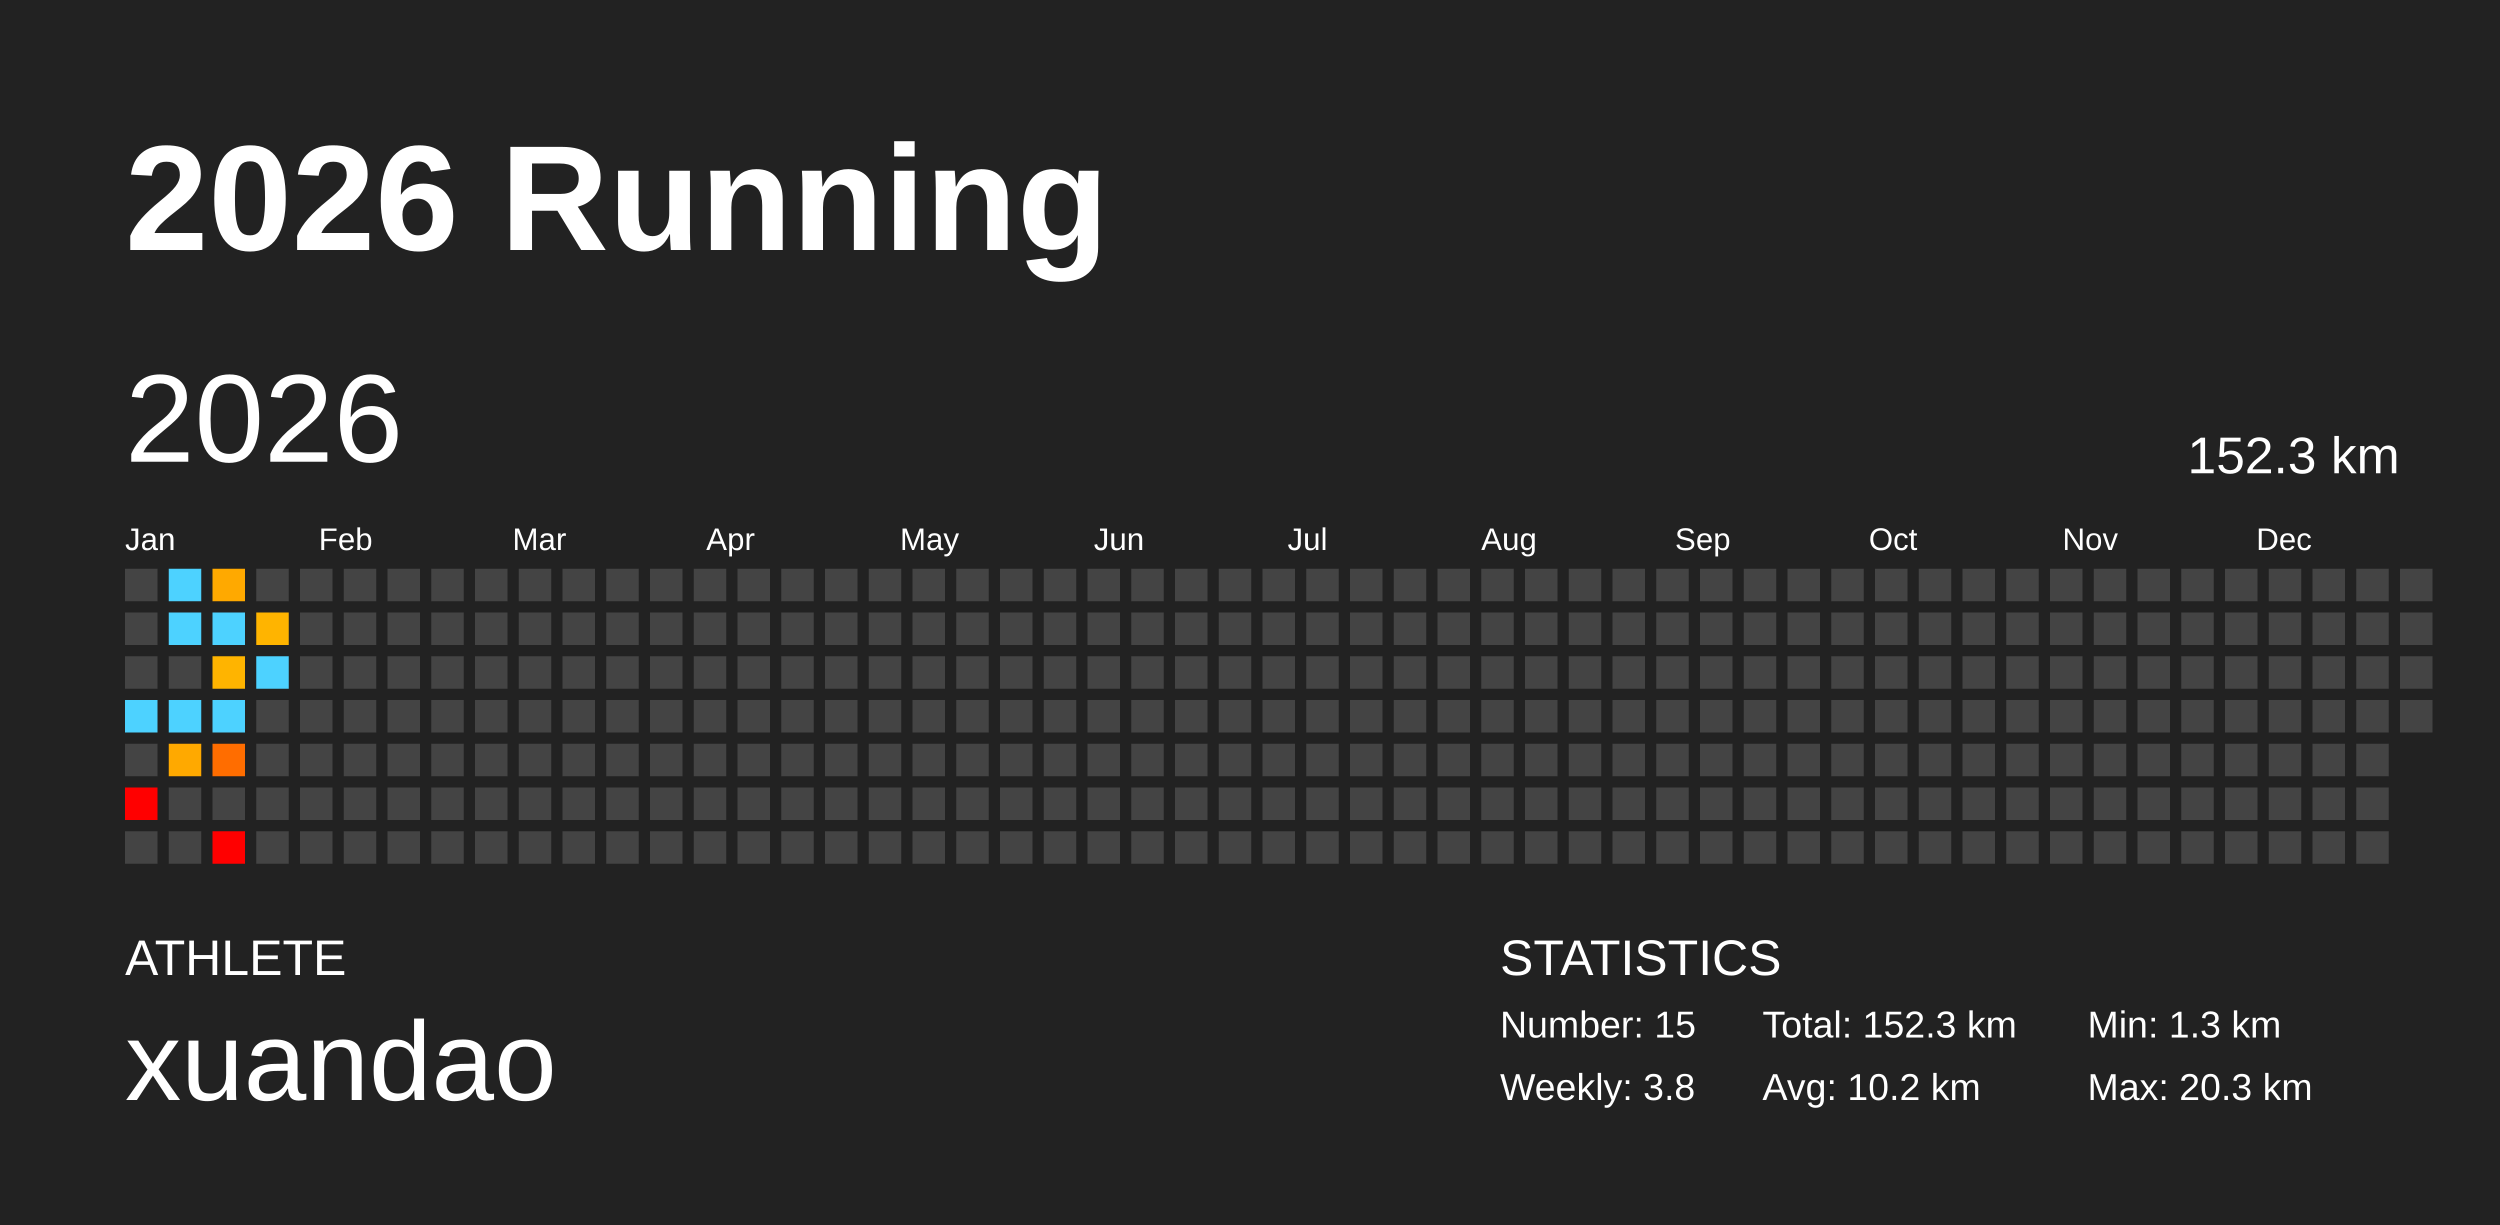
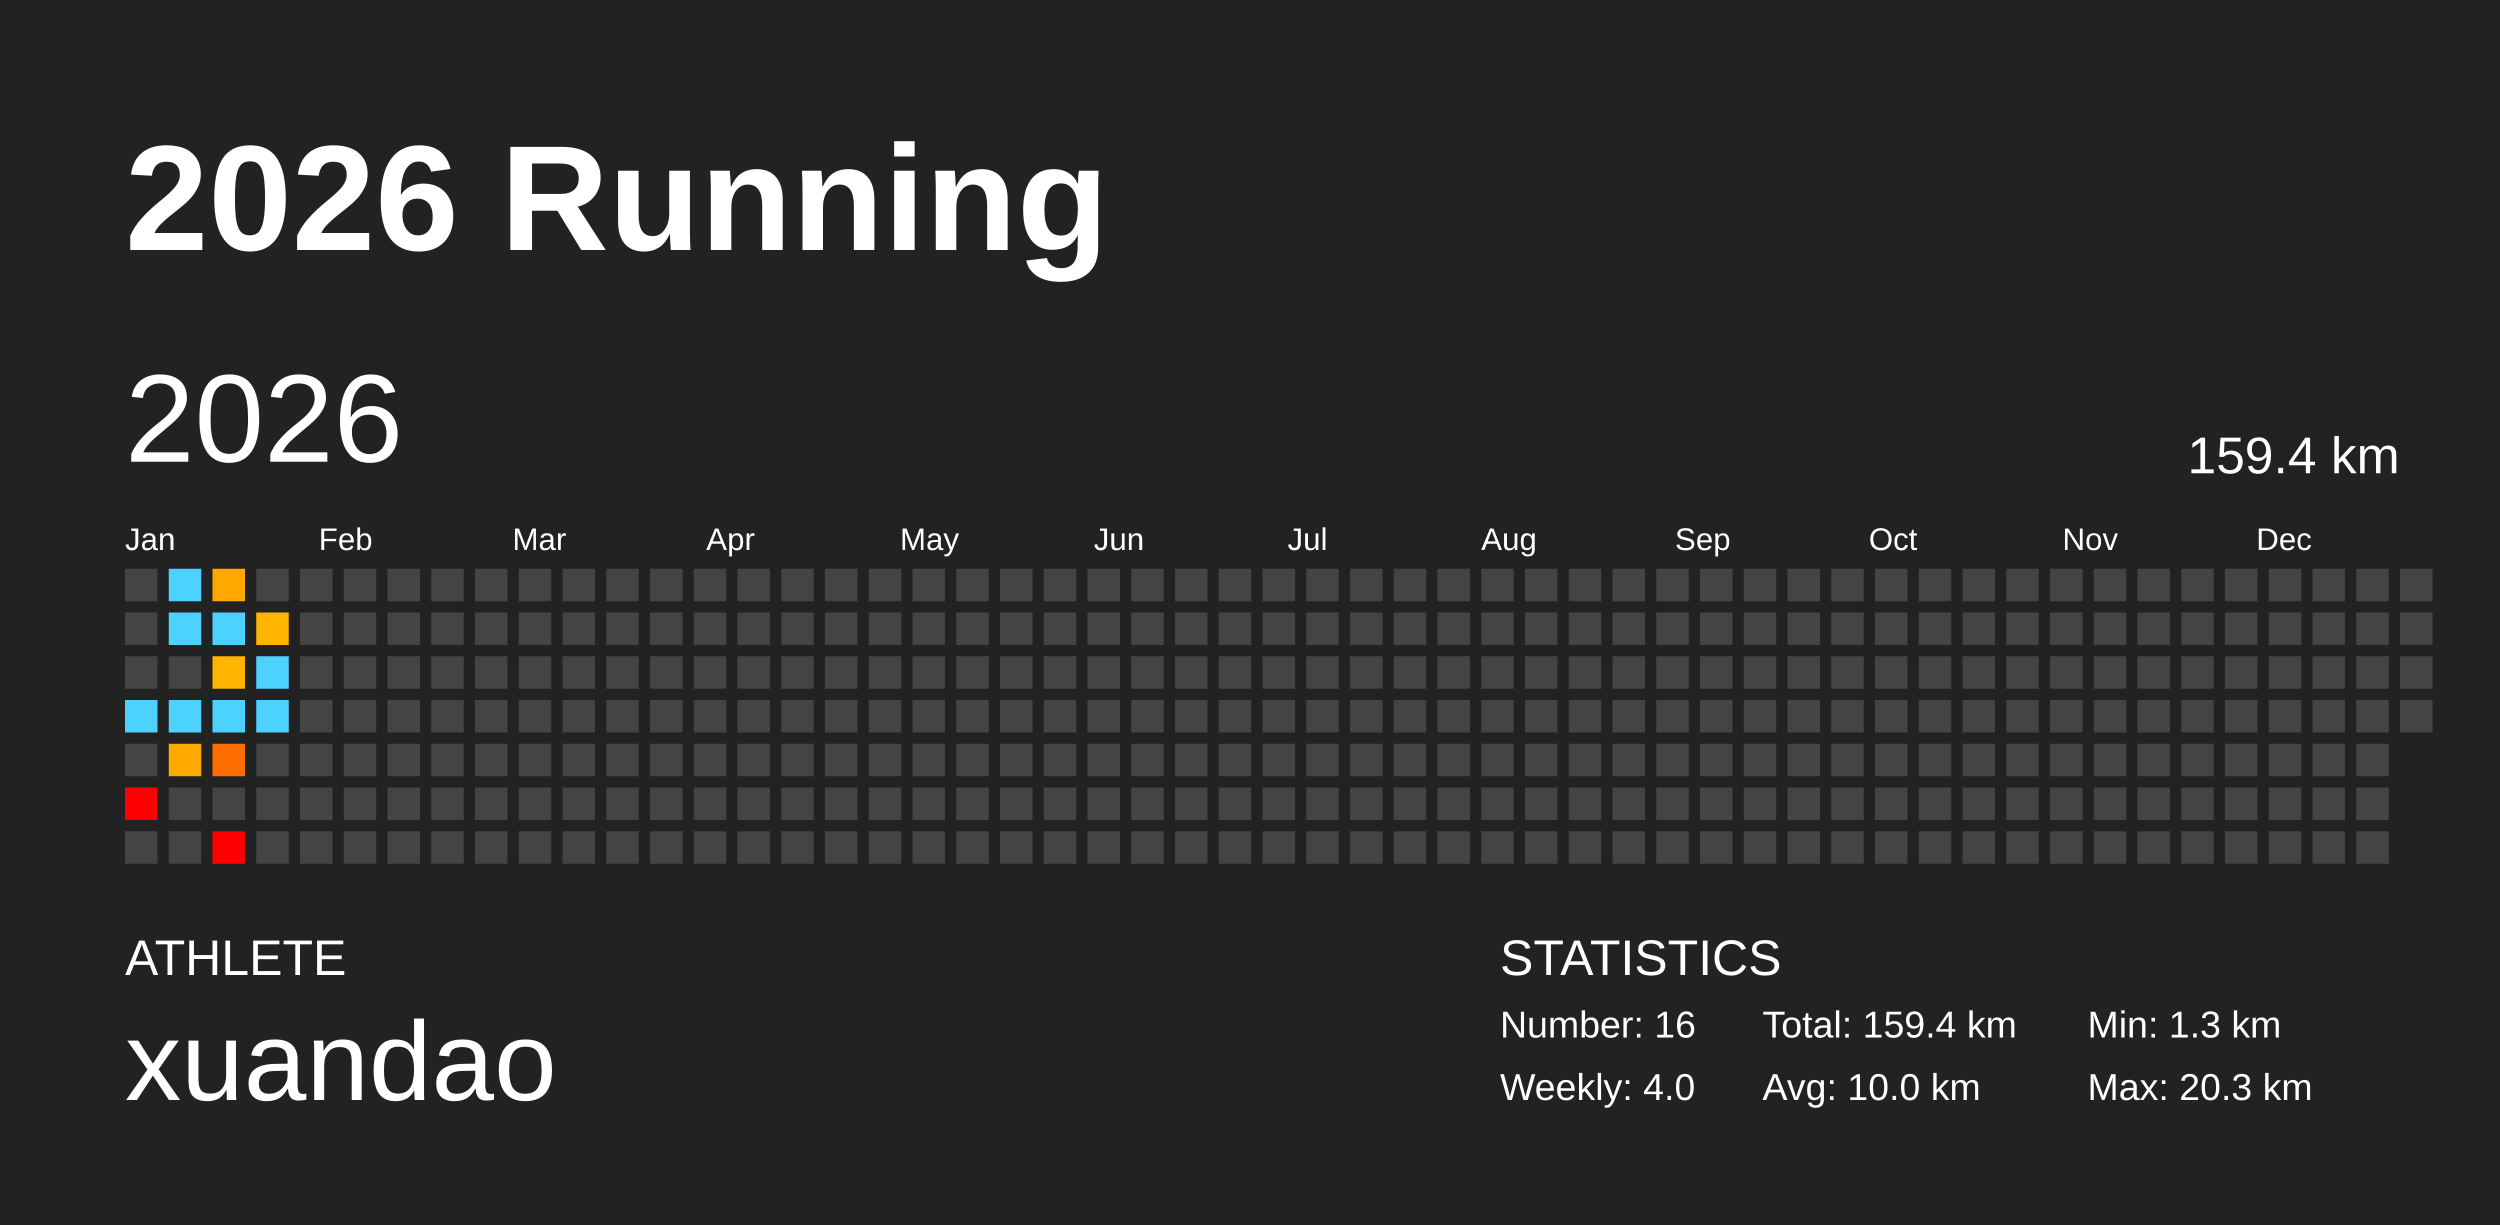
<svg xmlns="http://www.w3.org/2000/svg" baseProfile="full" height="98mm" version="1.1" viewBox="0,0,200,98" width="200mm">
  <defs />
  <rect fill="#222222" height="98" width="200" x="0" y="0" />
  <text fill="#FFFFFF" style="font-size:12px; font-family:Arial; font-weight:bold;" x="10" y="20">2026 Running</text>
  <text fill="#FFFFFF" style="font-size:4px; font-family:Arial" x="10" y="78">ATHLETE</text>
  <text fill="#FFFFFF" style="font-size:9px; font-family:Arial" x="10" y="88">xuandao</text>
  <text fill="#FFFFFF" style="font-size:4px; font-family:Arial" x="120" y="78">STATISTICS</text>
-   <text fill="#FFFFFF" style="font-size:3px; font-family:Arial" x="120" y="83">Number: 15</text>
-   <text fill="#FFFFFF" style="font-size:3px; font-family:Arial" x="120" y="88">Weekly: 3.8</text>
-   <text fill="#FFFFFF" style="font-size:3px; font-family:Arial" x="141" y="83">Total: 152.3 km</text>
-   <text fill="#FFFFFF" style="font-size:3px; font-family:Arial" x="141" y="88">Avg: 10.2 km</text>
+   <text fill="#FFFFFF" style="font-size:3px; font-family:Arial" x="120" y="83">Number: 16</text>
+   <text fill="#FFFFFF" style="font-size:3px; font-family:Arial" x="120" y="88">Weekly: 4.0</text>
+   <text fill="#FFFFFF" style="font-size:3px; font-family:Arial" x="141" y="83">Total: 159.4 km</text>
+   <text fill="#FFFFFF" style="font-size:3px; font-family:Arial" x="141" y="88">Avg: 10.0 km</text>
  <text fill="#FFFFFF" style="font-size:3px; font-family:Arial" x="167" y="83">Min: 1.3 km</text>
  <text fill="#FFFFFF" style="font-size:3px; font-family:Arial" x="167" y="88">Max: 20.3 km</text>
  <text dominant-baseline="hanging" fill="#FFFFFF" style="font-size:10.0px; font-family:Arial;" x="10" y="30">2026</text>
-   <text dominant-baseline="hanging" fill="#FFFFFF" style="font-size:4.125px; font-family:Arial;" x="175" y="35">152.3 km</text>
+   <text dominant-baseline="hanging" fill="#FFFFFF" style="font-size:4.125px; font-family:Arial;" x="175" y="35">159.4 km</text>
  <text fill="#FFFFFF" style="font-size:2.5px; font-family:Arial" x="10.0" y="44">Jan</text>
  <text fill="#FFFFFF" style="font-size:2.5px; font-family:Arial" x="25.5" y="44">Feb</text>
  <text fill="#FFFFFF" style="font-size:2.5px; font-family:Arial" x="41.0" y="44">Mar</text>
  <text fill="#FFFFFF" style="font-size:2.5px; font-family:Arial" x="56.5" y="44">Apr</text>
  <text fill="#FFFFFF" style="font-size:2.5px; font-family:Arial" x="72.0" y="44">May</text>
  <text fill="#FFFFFF" style="font-size:2.5px; font-family:Arial" x="87.5" y="44">Jun</text>
  <text fill="#FFFFFF" style="font-size:2.5px; font-family:Arial" x="103.0" y="44">Jul</text>
  <text fill="#FFFFFF" style="font-size:2.5px; font-family:Arial" x="118.5" y="44">Aug</text>
  <text fill="#FFFFFF" style="font-size:2.5px; font-family:Arial" x="134.0" y="44">Sep</text>
  <text fill="#FFFFFF" style="font-size:2.5px; font-family:Arial" x="149.5" y="44">Oct</text>
  <text fill="#FFFFFF" style="font-size:2.5px; font-family:Arial" x="165.0" y="44">Nov</text>
  <text fill="#FFFFFF" style="font-size:2.5px; font-family:Arial" x="180.5" y="44">Dec</text>
  <rect fill="#444444" height="2.6" width="2.6" x="10.0" y="45.5" />
  <rect fill="#444444" height="2.6" width="2.6" x="10.0" y="49.0" />
  <rect fill="#444444" height="2.6" width="2.6" x="10.0" y="52.5" />
  <rect fill="#4dd2ff" height="2.6" width="2.6" x="10.0" y="56.0" />
  <rect fill="#444444" height="2.6" width="2.6" x="10.0" y="59.5" />
  <rect fill="red" height="2.6" width="2.6" x="10.0" y="63.0" />
  <rect fill="#444444" height="2.6" width="2.6" x="10.0" y="66.5" />
  <rect fill="#4dd2ff" height="2.6" width="2.6" x="13.5" y="45.5" />
  <rect fill="#4dd2ff" height="2.6" width="2.6" x="13.5" y="49.0" />
  <rect fill="#444444" height="2.6" width="2.6" x="13.5" y="52.5" />
  <rect fill="#4dd2ff" height="2.6" width="2.6" x="13.5" y="56.0" />
  <rect fill="#ffa900" height="2.6" width="2.6" x="13.5" y="59.5" />
  <rect fill="#444444" height="2.6" width="2.6" x="13.5" y="63.0" />
  <rect fill="#444444" height="2.6" width="2.6" x="13.5" y="66.5" />
  <rect fill="#ffa900" height="2.6" width="2.6" x="17.0" y="45.5" />
  <rect fill="#4dd2ff" height="2.6" width="2.6" x="17.0" y="49.0" />
  <rect fill="#ffb400" height="2.6" width="2.6" x="17.0" y="52.5" />
  <rect fill="#4dd2ff" height="2.6" width="2.6" x="17.0" y="56.0" />
  <rect fill="#ff6d00" height="2.6" width="2.6" x="17.0" y="59.5" />
  <rect fill="#444444" height="2.6" width="2.6" x="17.0" y="63.0" />
  <rect fill="red" height="2.6" width="2.6" x="17.0" y="66.5" />
  <rect fill="#444444" height="2.6" width="2.6" x="20.5" y="45.5" />
  <rect fill="#ffb400" height="2.6" width="2.6" x="20.5" y="49.0" />
  <rect fill="#4dd2ff" height="2.6" width="2.6" x="20.5" y="52.5" />
-   <rect fill="#444444" height="2.6" width="2.6" x="20.5" y="56.0" />
+   <rect fill="#4dd2ff" height="2.6" width="2.6" x="20.5" y="56.0" />
  <rect fill="#444444" height="2.6" width="2.6" x="20.5" y="59.5" />
  <rect fill="#444444" height="2.6" width="2.6" x="20.5" y="63.0" />
  <rect fill="#444444" height="2.6" width="2.6" x="20.5" y="66.5" />
  <rect fill="#444444" height="2.6" width="2.6" x="24.0" y="45.5" />
  <rect fill="#444444" height="2.6" width="2.6" x="24.0" y="49.0" />
  <rect fill="#444444" height="2.6" width="2.6" x="24.0" y="52.5" />
  <rect fill="#444444" height="2.6" width="2.6" x="24.0" y="56.0" />
  <rect fill="#444444" height="2.6" width="2.6" x="24.0" y="59.5" />
  <rect fill="#444444" height="2.6" width="2.6" x="24.0" y="63.0" />
  <rect fill="#444444" height="2.6" width="2.6" x="24.0" y="66.5" />
  <rect fill="#444444" height="2.6" width="2.6" x="27.5" y="45.5" />
  <rect fill="#444444" height="2.6" width="2.6" x="27.5" y="49.0" />
  <rect fill="#444444" height="2.6" width="2.6" x="27.5" y="52.5" />
  <rect fill="#444444" height="2.6" width="2.6" x="27.5" y="56.0" />
  <rect fill="#444444" height="2.6" width="2.6" x="27.5" y="59.5" />
  <rect fill="#444444" height="2.6" width="2.6" x="27.5" y="63.0" />
  <rect fill="#444444" height="2.6" width="2.6" x="27.5" y="66.5" />
  <rect fill="#444444" height="2.6" width="2.6" x="31.0" y="45.5" />
  <rect fill="#444444" height="2.6" width="2.6" x="31.0" y="49.0" />
  <rect fill="#444444" height="2.6" width="2.6" x="31.0" y="52.5" />
  <rect fill="#444444" height="2.6" width="2.6" x="31.0" y="56.0" />
  <rect fill="#444444" height="2.6" width="2.6" x="31.0" y="59.5" />
  <rect fill="#444444" height="2.6" width="2.6" x="31.0" y="63.0" />
  <rect fill="#444444" height="2.6" width="2.6" x="31.0" y="66.5" />
  <rect fill="#444444" height="2.6" width="2.6" x="34.5" y="45.5" />
  <rect fill="#444444" height="2.6" width="2.6" x="34.5" y="49.0" />
  <rect fill="#444444" height="2.6" width="2.6" x="34.5" y="52.5" />
  <rect fill="#444444" height="2.6" width="2.6" x="34.5" y="56.0" />
  <rect fill="#444444" height="2.6" width="2.6" x="34.5" y="59.5" />
  <rect fill="#444444" height="2.6" width="2.6" x="34.5" y="63.0" />
  <rect fill="#444444" height="2.6" width="2.6" x="34.5" y="66.5" />
  <rect fill="#444444" height="2.6" width="2.6" x="38.0" y="45.5" />
  <rect fill="#444444" height="2.6" width="2.6" x="38.0" y="49.0" />
  <rect fill="#444444" height="2.6" width="2.6" x="38.0" y="52.5" />
  <rect fill="#444444" height="2.6" width="2.6" x="38.0" y="56.0" />
  <rect fill="#444444" height="2.6" width="2.6" x="38.0" y="59.5" />
  <rect fill="#444444" height="2.6" width="2.6" x="38.0" y="63.0" />
  <rect fill="#444444" height="2.6" width="2.6" x="38.0" y="66.5" />
  <rect fill="#444444" height="2.6" width="2.6" x="41.5" y="45.5" />
  <rect fill="#444444" height="2.6" width="2.6" x="41.5" y="49.0" />
  <rect fill="#444444" height="2.6" width="2.6" x="41.5" y="52.5" />
  <rect fill="#444444" height="2.6" width="2.6" x="41.5" y="56.0" />
  <rect fill="#444444" height="2.6" width="2.6" x="41.5" y="59.5" />
  <rect fill="#444444" height="2.6" width="2.6" x="41.5" y="63.0" />
  <rect fill="#444444" height="2.6" width="2.6" x="41.5" y="66.5" />
  <rect fill="#444444" height="2.6" width="2.6" x="45.0" y="45.5" />
  <rect fill="#444444" height="2.6" width="2.6" x="45.0" y="49.0" />
  <rect fill="#444444" height="2.6" width="2.6" x="45.0" y="52.5" />
  <rect fill="#444444" height="2.6" width="2.6" x="45.0" y="56.0" />
  <rect fill="#444444" height="2.6" width="2.6" x="45.0" y="59.5" />
  <rect fill="#444444" height="2.6" width="2.6" x="45.0" y="63.0" />
  <rect fill="#444444" height="2.6" width="2.6" x="45.0" y="66.5" />
  <rect fill="#444444" height="2.6" width="2.6" x="48.5" y="45.5" />
  <rect fill="#444444" height="2.6" width="2.6" x="48.5" y="49.0" />
  <rect fill="#444444" height="2.6" width="2.6" x="48.5" y="52.5" />
  <rect fill="#444444" height="2.6" width="2.6" x="48.5" y="56.0" />
  <rect fill="#444444" height="2.6" width="2.6" x="48.5" y="59.5" />
  <rect fill="#444444" height="2.6" width="2.6" x="48.5" y="63.0" />
  <rect fill="#444444" height="2.6" width="2.6" x="48.5" y="66.5" />
  <rect fill="#444444" height="2.6" width="2.6" x="52.0" y="45.5" />
  <rect fill="#444444" height="2.6" width="2.6" x="52.0" y="49.0" />
  <rect fill="#444444" height="2.6" width="2.6" x="52.0" y="52.5" />
  <rect fill="#444444" height="2.6" width="2.6" x="52.0" y="56.0" />
  <rect fill="#444444" height="2.6" width="2.6" x="52.0" y="59.5" />
  <rect fill="#444444" height="2.6" width="2.6" x="52.0" y="63.0" />
  <rect fill="#444444" height="2.6" width="2.6" x="52.0" y="66.5" />
  <rect fill="#444444" height="2.6" width="2.6" x="55.5" y="45.5" />
  <rect fill="#444444" height="2.6" width="2.6" x="55.5" y="49.0" />
  <rect fill="#444444" height="2.6" width="2.6" x="55.5" y="52.5" />
  <rect fill="#444444" height="2.6" width="2.6" x="55.5" y="56.0" />
  <rect fill="#444444" height="2.6" width="2.6" x="55.5" y="59.5" />
  <rect fill="#444444" height="2.6" width="2.6" x="55.5" y="63.0" />
  <rect fill="#444444" height="2.6" width="2.6" x="55.5" y="66.5" />
  <rect fill="#444444" height="2.6" width="2.6" x="59.0" y="45.5" />
  <rect fill="#444444" height="2.6" width="2.6" x="59.0" y="49.0" />
  <rect fill="#444444" height="2.6" width="2.6" x="59.0" y="52.5" />
  <rect fill="#444444" height="2.6" width="2.6" x="59.0" y="56.0" />
  <rect fill="#444444" height="2.6" width="2.6" x="59.0" y="59.5" />
  <rect fill="#444444" height="2.6" width="2.6" x="59.0" y="63.0" />
  <rect fill="#444444" height="2.6" width="2.6" x="59.0" y="66.5" />
  <rect fill="#444444" height="2.6" width="2.6" x="62.5" y="45.5" />
  <rect fill="#444444" height="2.6" width="2.6" x="62.5" y="49.0" />
  <rect fill="#444444" height="2.6" width="2.6" x="62.5" y="52.5" />
  <rect fill="#444444" height="2.6" width="2.6" x="62.5" y="56.0" />
  <rect fill="#444444" height="2.6" width="2.6" x="62.5" y="59.5" />
  <rect fill="#444444" height="2.6" width="2.6" x="62.5" y="63.0" />
  <rect fill="#444444" height="2.6" width="2.6" x="62.5" y="66.5" />
  <rect fill="#444444" height="2.6" width="2.6" x="66.0" y="45.5" />
  <rect fill="#444444" height="2.6" width="2.6" x="66.0" y="49.0" />
  <rect fill="#444444" height="2.6" width="2.6" x="66.0" y="52.5" />
  <rect fill="#444444" height="2.6" width="2.6" x="66.0" y="56.0" />
  <rect fill="#444444" height="2.6" width="2.6" x="66.0" y="59.5" />
  <rect fill="#444444" height="2.6" width="2.6" x="66.0" y="63.0" />
  <rect fill="#444444" height="2.6" width="2.6" x="66.0" y="66.5" />
  <rect fill="#444444" height="2.6" width="2.6" x="69.5" y="45.5" />
  <rect fill="#444444" height="2.6" width="2.6" x="69.5" y="49.0" />
  <rect fill="#444444" height="2.6" width="2.6" x="69.5" y="52.5" />
  <rect fill="#444444" height="2.6" width="2.6" x="69.5" y="56.0" />
  <rect fill="#444444" height="2.6" width="2.6" x="69.5" y="59.5" />
  <rect fill="#444444" height="2.6" width="2.6" x="69.5" y="63.0" />
  <rect fill="#444444" height="2.6" width="2.6" x="69.5" y="66.5" />
  <rect fill="#444444" height="2.6" width="2.6" x="73.0" y="45.5" />
  <rect fill="#444444" height="2.6" width="2.6" x="73.0" y="49.0" />
  <rect fill="#444444" height="2.6" width="2.6" x="73.0" y="52.5" />
  <rect fill="#444444" height="2.6" width="2.6" x="73.0" y="56.0" />
  <rect fill="#444444" height="2.6" width="2.6" x="73.0" y="59.5" />
  <rect fill="#444444" height="2.6" width="2.6" x="73.0" y="63.0" />
  <rect fill="#444444" height="2.6" width="2.6" x="73.0" y="66.5" />
  <rect fill="#444444" height="2.6" width="2.6" x="76.5" y="45.5" />
  <rect fill="#444444" height="2.6" width="2.6" x="76.5" y="49.0" />
  <rect fill="#444444" height="2.6" width="2.6" x="76.5" y="52.5" />
  <rect fill="#444444" height="2.6" width="2.6" x="76.5" y="56.0" />
  <rect fill="#444444" height="2.6" width="2.6" x="76.5" y="59.5" />
  <rect fill="#444444" height="2.6" width="2.6" x="76.5" y="63.0" />
  <rect fill="#444444" height="2.6" width="2.6" x="76.5" y="66.5" />
  <rect fill="#444444" height="2.6" width="2.6" x="80.0" y="45.5" />
  <rect fill="#444444" height="2.6" width="2.6" x="80.0" y="49.0" />
  <rect fill="#444444" height="2.6" width="2.6" x="80.0" y="52.5" />
  <rect fill="#444444" height="2.6" width="2.6" x="80.0" y="56.0" />
  <rect fill="#444444" height="2.6" width="2.6" x="80.0" y="59.5" />
  <rect fill="#444444" height="2.6" width="2.6" x="80.0" y="63.0" />
  <rect fill="#444444" height="2.6" width="2.6" x="80.0" y="66.5" />
  <rect fill="#444444" height="2.6" width="2.6" x="83.5" y="45.5" />
  <rect fill="#444444" height="2.6" width="2.6" x="83.5" y="49.0" />
  <rect fill="#444444" height="2.6" width="2.6" x="83.5" y="52.5" />
  <rect fill="#444444" height="2.6" width="2.6" x="83.5" y="56.0" />
  <rect fill="#444444" height="2.6" width="2.6" x="83.5" y="59.5" />
  <rect fill="#444444" height="2.6" width="2.6" x="83.5" y="63.0" />
  <rect fill="#444444" height="2.6" width="2.6" x="83.5" y="66.5" />
  <rect fill="#444444" height="2.6" width="2.6" x="87.0" y="45.5" />
  <rect fill="#444444" height="2.6" width="2.6" x="87.0" y="49.0" />
  <rect fill="#444444" height="2.6" width="2.6" x="87.0" y="52.5" />
  <rect fill="#444444" height="2.6" width="2.6" x="87.0" y="56.0" />
  <rect fill="#444444" height="2.6" width="2.6" x="87.0" y="59.5" />
  <rect fill="#444444" height="2.6" width="2.6" x="87.0" y="63.0" />
  <rect fill="#444444" height="2.6" width="2.6" x="87.0" y="66.5" />
  <rect fill="#444444" height="2.6" width="2.6" x="90.5" y="45.5" />
  <rect fill="#444444" height="2.6" width="2.6" x="90.5" y="49.0" />
  <rect fill="#444444" height="2.6" width="2.6" x="90.5" y="52.5" />
  <rect fill="#444444" height="2.6" width="2.6" x="90.5" y="56.0" />
  <rect fill="#444444" height="2.6" width="2.6" x="90.5" y="59.5" />
  <rect fill="#444444" height="2.6" width="2.6" x="90.5" y="63.0" />
  <rect fill="#444444" height="2.6" width="2.6" x="90.5" y="66.5" />
  <rect fill="#444444" height="2.6" width="2.6" x="94.0" y="45.5" />
  <rect fill="#444444" height="2.6" width="2.6" x="94.0" y="49.0" />
  <rect fill="#444444" height="2.6" width="2.6" x="94.0" y="52.5" />
  <rect fill="#444444" height="2.6" width="2.6" x="94.0" y="56.0" />
  <rect fill="#444444" height="2.6" width="2.6" x="94.0" y="59.5" />
  <rect fill="#444444" height="2.6" width="2.6" x="94.0" y="63.0" />
  <rect fill="#444444" height="2.6" width="2.6" x="94.0" y="66.5" />
  <rect fill="#444444" height="2.6" width="2.6" x="97.5" y="45.5" />
  <rect fill="#444444" height="2.6" width="2.6" x="97.5" y="49.0" />
  <rect fill="#444444" height="2.6" width="2.6" x="97.5" y="52.5" />
  <rect fill="#444444" height="2.6" width="2.6" x="97.5" y="56.0" />
  <rect fill="#444444" height="2.6" width="2.6" x="97.5" y="59.5" />
  <rect fill="#444444" height="2.6" width="2.6" x="97.5" y="63.0" />
  <rect fill="#444444" height="2.6" width="2.6" x="97.5" y="66.5" />
  <rect fill="#444444" height="2.6" width="2.6" x="101.0" y="45.5" />
  <rect fill="#444444" height="2.6" width="2.6" x="101.0" y="49.0" />
  <rect fill="#444444" height="2.6" width="2.6" x="101.0" y="52.5" />
  <rect fill="#444444" height="2.6" width="2.6" x="101.0" y="56.0" />
  <rect fill="#444444" height="2.6" width="2.6" x="101.0" y="59.5" />
  <rect fill="#444444" height="2.6" width="2.6" x="101.0" y="63.0" />
  <rect fill="#444444" height="2.6" width="2.6" x="101.0" y="66.5" />
  <rect fill="#444444" height="2.6" width="2.6" x="104.5" y="45.5" />
  <rect fill="#444444" height="2.6" width="2.6" x="104.5" y="49.0" />
  <rect fill="#444444" height="2.6" width="2.6" x="104.5" y="52.5" />
  <rect fill="#444444" height="2.6" width="2.6" x="104.5" y="56.0" />
  <rect fill="#444444" height="2.6" width="2.6" x="104.5" y="59.5" />
  <rect fill="#444444" height="2.6" width="2.6" x="104.5" y="63.0" />
  <rect fill="#444444" height="2.6" width="2.6" x="104.5" y="66.5" />
  <rect fill="#444444" height="2.6" width="2.6" x="108.0" y="45.5" />
  <rect fill="#444444" height="2.6" width="2.6" x="108.0" y="49.0" />
  <rect fill="#444444" height="2.6" width="2.6" x="108.0" y="52.5" />
  <rect fill="#444444" height="2.6" width="2.6" x="108.0" y="56.0" />
  <rect fill="#444444" height="2.6" width="2.6" x="108.0" y="59.5" />
  <rect fill="#444444" height="2.6" width="2.6" x="108.0" y="63.0" />
  <rect fill="#444444" height="2.6" width="2.6" x="108.0" y="66.5" />
  <rect fill="#444444" height="2.6" width="2.6" x="111.5" y="45.5" />
  <rect fill="#444444" height="2.6" width="2.6" x="111.5" y="49.0" />
  <rect fill="#444444" height="2.6" width="2.6" x="111.5" y="52.5" />
  <rect fill="#444444" height="2.6" width="2.6" x="111.5" y="56.0" />
  <rect fill="#444444" height="2.6" width="2.6" x="111.5" y="59.5" />
  <rect fill="#444444" height="2.6" width="2.6" x="111.5" y="63.0" />
  <rect fill="#444444" height="2.6" width="2.6" x="111.5" y="66.5" />
  <rect fill="#444444" height="2.6" width="2.6" x="115.0" y="45.5" />
  <rect fill="#444444" height="2.6" width="2.6" x="115.0" y="49.0" />
  <rect fill="#444444" height="2.6" width="2.6" x="115.0" y="52.5" />
  <rect fill="#444444" height="2.6" width="2.6" x="115.0" y="56.0" />
  <rect fill="#444444" height="2.6" width="2.6" x="115.0" y="59.5" />
  <rect fill="#444444" height="2.6" width="2.6" x="115.0" y="63.0" />
  <rect fill="#444444" height="2.6" width="2.6" x="115.0" y="66.5" />
  <rect fill="#444444" height="2.6" width="2.6" x="118.5" y="45.5" />
  <rect fill="#444444" height="2.6" width="2.6" x="118.5" y="49.0" />
  <rect fill="#444444" height="2.6" width="2.6" x="118.5" y="52.5" />
  <rect fill="#444444" height="2.6" width="2.6" x="118.5" y="56.0" />
  <rect fill="#444444" height="2.6" width="2.6" x="118.5" y="59.5" />
  <rect fill="#444444" height="2.6" width="2.6" x="118.5" y="63.0" />
  <rect fill="#444444" height="2.6" width="2.6" x="118.5" y="66.5" />
  <rect fill="#444444" height="2.6" width="2.6" x="122.0" y="45.5" />
  <rect fill="#444444" height="2.6" width="2.6" x="122.0" y="49.0" />
  <rect fill="#444444" height="2.6" width="2.6" x="122.0" y="52.5" />
  <rect fill="#444444" height="2.6" width="2.6" x="122.0" y="56.0" />
  <rect fill="#444444" height="2.6" width="2.6" x="122.0" y="59.5" />
  <rect fill="#444444" height="2.6" width="2.6" x="122.0" y="63.0" />
  <rect fill="#444444" height="2.6" width="2.6" x="122.0" y="66.5" />
  <rect fill="#444444" height="2.6" width="2.6" x="125.5" y="45.5" />
  <rect fill="#444444" height="2.6" width="2.6" x="125.5" y="49.0" />
  <rect fill="#444444" height="2.6" width="2.6" x="125.5" y="52.5" />
  <rect fill="#444444" height="2.6" width="2.6" x="125.5" y="56.0" />
  <rect fill="#444444" height="2.6" width="2.6" x="125.5" y="59.5" />
  <rect fill="#444444" height="2.6" width="2.6" x="125.5" y="63.0" />
  <rect fill="#444444" height="2.6" width="2.6" x="125.5" y="66.5" />
  <rect fill="#444444" height="2.6" width="2.6" x="129.0" y="45.5" />
  <rect fill="#444444" height="2.6" width="2.6" x="129.0" y="49.0" />
  <rect fill="#444444" height="2.6" width="2.6" x="129.0" y="52.5" />
  <rect fill="#444444" height="2.6" width="2.6" x="129.0" y="56.0" />
  <rect fill="#444444" height="2.6" width="2.6" x="129.0" y="59.5" />
  <rect fill="#444444" height="2.6" width="2.6" x="129.0" y="63.0" />
  <rect fill="#444444" height="2.6" width="2.6" x="129.0" y="66.5" />
  <rect fill="#444444" height="2.6" width="2.6" x="132.5" y="45.5" />
  <rect fill="#444444" height="2.6" width="2.6" x="132.5" y="49.0" />
  <rect fill="#444444" height="2.6" width="2.6" x="132.5" y="52.5" />
  <rect fill="#444444" height="2.6" width="2.6" x="132.5" y="56.0" />
  <rect fill="#444444" height="2.6" width="2.6" x="132.5" y="59.5" />
  <rect fill="#444444" height="2.6" width="2.6" x="132.5" y="63.0" />
  <rect fill="#444444" height="2.6" width="2.6" x="132.5" y="66.5" />
  <rect fill="#444444" height="2.6" width="2.6" x="136.0" y="45.5" />
  <rect fill="#444444" height="2.6" width="2.6" x="136.0" y="49.0" />
  <rect fill="#444444" height="2.6" width="2.6" x="136.0" y="52.5" />
  <rect fill="#444444" height="2.6" width="2.6" x="136.0" y="56.0" />
  <rect fill="#444444" height="2.6" width="2.6" x="136.0" y="59.5" />
  <rect fill="#444444" height="2.6" width="2.6" x="136.0" y="63.0" />
  <rect fill="#444444" height="2.6" width="2.6" x="136.0" y="66.5" />
  <rect fill="#444444" height="2.6" width="2.6" x="139.5" y="45.5" />
  <rect fill="#444444" height="2.6" width="2.6" x="139.5" y="49.0" />
  <rect fill="#444444" height="2.6" width="2.6" x="139.5" y="52.5" />
  <rect fill="#444444" height="2.6" width="2.6" x="139.5" y="56.0" />
  <rect fill="#444444" height="2.6" width="2.6" x="139.5" y="59.5" />
  <rect fill="#444444" height="2.6" width="2.6" x="139.5" y="63.0" />
  <rect fill="#444444" height="2.6" width="2.6" x="139.5" y="66.5" />
  <rect fill="#444444" height="2.6" width="2.6" x="143.0" y="45.5" />
  <rect fill="#444444" height="2.6" width="2.6" x="143.0" y="49.0" />
  <rect fill="#444444" height="2.6" width="2.6" x="143.0" y="52.5" />
  <rect fill="#444444" height="2.6" width="2.6" x="143.0" y="56.0" />
  <rect fill="#444444" height="2.6" width="2.6" x="143.0" y="59.5" />
  <rect fill="#444444" height="2.6" width="2.6" x="143.0" y="63.0" />
  <rect fill="#444444" height="2.6" width="2.6" x="143.0" y="66.5" />
  <rect fill="#444444" height="2.6" width="2.6" x="146.5" y="45.5" />
  <rect fill="#444444" height="2.6" width="2.6" x="146.5" y="49.0" />
  <rect fill="#444444" height="2.6" width="2.6" x="146.5" y="52.5" />
  <rect fill="#444444" height="2.6" width="2.6" x="146.5" y="56.0" />
  <rect fill="#444444" height="2.6" width="2.6" x="146.5" y="59.5" />
  <rect fill="#444444" height="2.6" width="2.6" x="146.5" y="63.0" />
  <rect fill="#444444" height="2.6" width="2.6" x="146.5" y="66.5" />
  <rect fill="#444444" height="2.6" width="2.6" x="150.0" y="45.5" />
  <rect fill="#444444" height="2.6" width="2.6" x="150.0" y="49.0" />
  <rect fill="#444444" height="2.6" width="2.6" x="150.0" y="52.5" />
  <rect fill="#444444" height="2.6" width="2.6" x="150.0" y="56.0" />
  <rect fill="#444444" height="2.6" width="2.6" x="150.0" y="59.5" />
  <rect fill="#444444" height="2.6" width="2.6" x="150.0" y="63.0" />
  <rect fill="#444444" height="2.6" width="2.6" x="150.0" y="66.5" />
  <rect fill="#444444" height="2.6" width="2.6" x="153.5" y="45.5" />
  <rect fill="#444444" height="2.6" width="2.6" x="153.5" y="49.0" />
  <rect fill="#444444" height="2.6" width="2.6" x="153.5" y="52.5" />
  <rect fill="#444444" height="2.6" width="2.6" x="153.5" y="56.0" />
  <rect fill="#444444" height="2.6" width="2.6" x="153.5" y="59.5" />
  <rect fill="#444444" height="2.6" width="2.6" x="153.5" y="63.0" />
  <rect fill="#444444" height="2.6" width="2.6" x="153.5" y="66.5" />
  <rect fill="#444444" height="2.6" width="2.6" x="157.0" y="45.5" />
  <rect fill="#444444" height="2.6" width="2.6" x="157.0" y="49.0" />
  <rect fill="#444444" height="2.6" width="2.6" x="157.0" y="52.5" />
  <rect fill="#444444" height="2.6" width="2.6" x="157.0" y="56.0" />
  <rect fill="#444444" height="2.6" width="2.6" x="157.0" y="59.5" />
  <rect fill="#444444" height="2.6" width="2.6" x="157.0" y="63.0" />
  <rect fill="#444444" height="2.6" width="2.6" x="157.0" y="66.5" />
  <rect fill="#444444" height="2.6" width="2.6" x="160.5" y="45.5" />
  <rect fill="#444444" height="2.6" width="2.6" x="160.5" y="49.0" />
  <rect fill="#444444" height="2.6" width="2.6" x="160.5" y="52.5" />
  <rect fill="#444444" height="2.6" width="2.6" x="160.5" y="56.0" />
  <rect fill="#444444" height="2.6" width="2.6" x="160.5" y="59.5" />
  <rect fill="#444444" height="2.6" width="2.6" x="160.5" y="63.0" />
  <rect fill="#444444" height="2.6" width="2.6" x="160.5" y="66.5" />
  <rect fill="#444444" height="2.6" width="2.6" x="164.0" y="45.5" />
  <rect fill="#444444" height="2.6" width="2.6" x="164.0" y="49.0" />
  <rect fill="#444444" height="2.6" width="2.6" x="164.0" y="52.5" />
  <rect fill="#444444" height="2.6" width="2.6" x="164.0" y="56.0" />
  <rect fill="#444444" height="2.6" width="2.6" x="164.0" y="59.5" />
  <rect fill="#444444" height="2.6" width="2.6" x="164.0" y="63.0" />
  <rect fill="#444444" height="2.6" width="2.6" x="164.0" y="66.5" />
  <rect fill="#444444" height="2.6" width="2.6" x="167.5" y="45.5" />
  <rect fill="#444444" height="2.6" width="2.6" x="167.5" y="49.0" />
  <rect fill="#444444" height="2.6" width="2.6" x="167.5" y="52.5" />
  <rect fill="#444444" height="2.6" width="2.6" x="167.5" y="56.0" />
  <rect fill="#444444" height="2.6" width="2.6" x="167.5" y="59.5" />
  <rect fill="#444444" height="2.6" width="2.6" x="167.5" y="63.0" />
  <rect fill="#444444" height="2.6" width="2.6" x="167.5" y="66.5" />
  <rect fill="#444444" height="2.6" width="2.6" x="171.0" y="45.5" />
  <rect fill="#444444" height="2.6" width="2.6" x="171.0" y="49.0" />
  <rect fill="#444444" height="2.6" width="2.6" x="171.0" y="52.5" />
  <rect fill="#444444" height="2.6" width="2.6" x="171.0" y="56.0" />
  <rect fill="#444444" height="2.6" width="2.6" x="171.0" y="59.5" />
  <rect fill="#444444" height="2.6" width="2.6" x="171.0" y="63.0" />
  <rect fill="#444444" height="2.6" width="2.6" x="171.0" y="66.5" />
  <rect fill="#444444" height="2.6" width="2.6" x="174.5" y="45.5" />
  <rect fill="#444444" height="2.6" width="2.6" x="174.5" y="49.0" />
  <rect fill="#444444" height="2.6" width="2.6" x="174.5" y="52.5" />
  <rect fill="#444444" height="2.6" width="2.6" x="174.5" y="56.0" />
  <rect fill="#444444" height="2.6" width="2.6" x="174.5" y="59.5" />
  <rect fill="#444444" height="2.6" width="2.6" x="174.5" y="63.0" />
  <rect fill="#444444" height="2.6" width="2.6" x="174.5" y="66.5" />
  <rect fill="#444444" height="2.6" width="2.6" x="178.0" y="45.5" />
  <rect fill="#444444" height="2.6" width="2.6" x="178.0" y="49.0" />
  <rect fill="#444444" height="2.6" width="2.6" x="178.0" y="52.5" />
  <rect fill="#444444" height="2.6" width="2.6" x="178.0" y="56.0" />
  <rect fill="#444444" height="2.6" width="2.6" x="178.0" y="59.5" />
  <rect fill="#444444" height="2.6" width="2.6" x="178.0" y="63.0" />
  <rect fill="#444444" height="2.6" width="2.6" x="178.0" y="66.5" />
  <rect fill="#444444" height="2.6" width="2.6" x="181.5" y="45.5" />
  <rect fill="#444444" height="2.6" width="2.6" x="181.5" y="49.0" />
  <rect fill="#444444" height="2.6" width="2.6" x="181.5" y="52.5" />
  <rect fill="#444444" height="2.6" width="2.6" x="181.5" y="56.0" />
  <rect fill="#444444" height="2.6" width="2.6" x="181.5" y="59.5" />
  <rect fill="#444444" height="2.6" width="2.6" x="181.5" y="63.0" />
  <rect fill="#444444" height="2.6" width="2.6" x="181.5" y="66.5" />
  <rect fill="#444444" height="2.6" width="2.6" x="185.0" y="45.5" />
  <rect fill="#444444" height="2.6" width="2.6" x="185.0" y="49.0" />
  <rect fill="#444444" height="2.6" width="2.6" x="185.0" y="52.5" />
  <rect fill="#444444" height="2.6" width="2.6" x="185.0" y="56.0" />
  <rect fill="#444444" height="2.6" width="2.6" x="185.0" y="59.5" />
  <rect fill="#444444" height="2.6" width="2.6" x="185.0" y="63.0" />
  <rect fill="#444444" height="2.6" width="2.6" x="185.0" y="66.5" />
  <rect fill="#444444" height="2.6" width="2.6" x="188.5" y="45.5" />
  <rect fill="#444444" height="2.6" width="2.6" x="188.5" y="49.0" />
  <rect fill="#444444" height="2.6" width="2.6" x="188.5" y="52.5" />
  <rect fill="#444444" height="2.6" width="2.6" x="188.5" y="56.0" />
  <rect fill="#444444" height="2.6" width="2.6" x="188.5" y="59.5" />
  <rect fill="#444444" height="2.6" width="2.6" x="188.5" y="63.0" />
  <rect fill="#444444" height="2.6" width="2.6" x="188.5" y="66.5" />
  <rect fill="#444444" height="2.6" width="2.6" x="192.0" y="45.5" />
  <rect fill="#444444" height="2.6" width="2.6" x="192.0" y="49.0" />
  <rect fill="#444444" height="2.6" width="2.6" x="192.0" y="52.5" />
  <rect fill="#444444" height="2.6" width="2.6" x="192.0" y="56.0" />
</svg>
